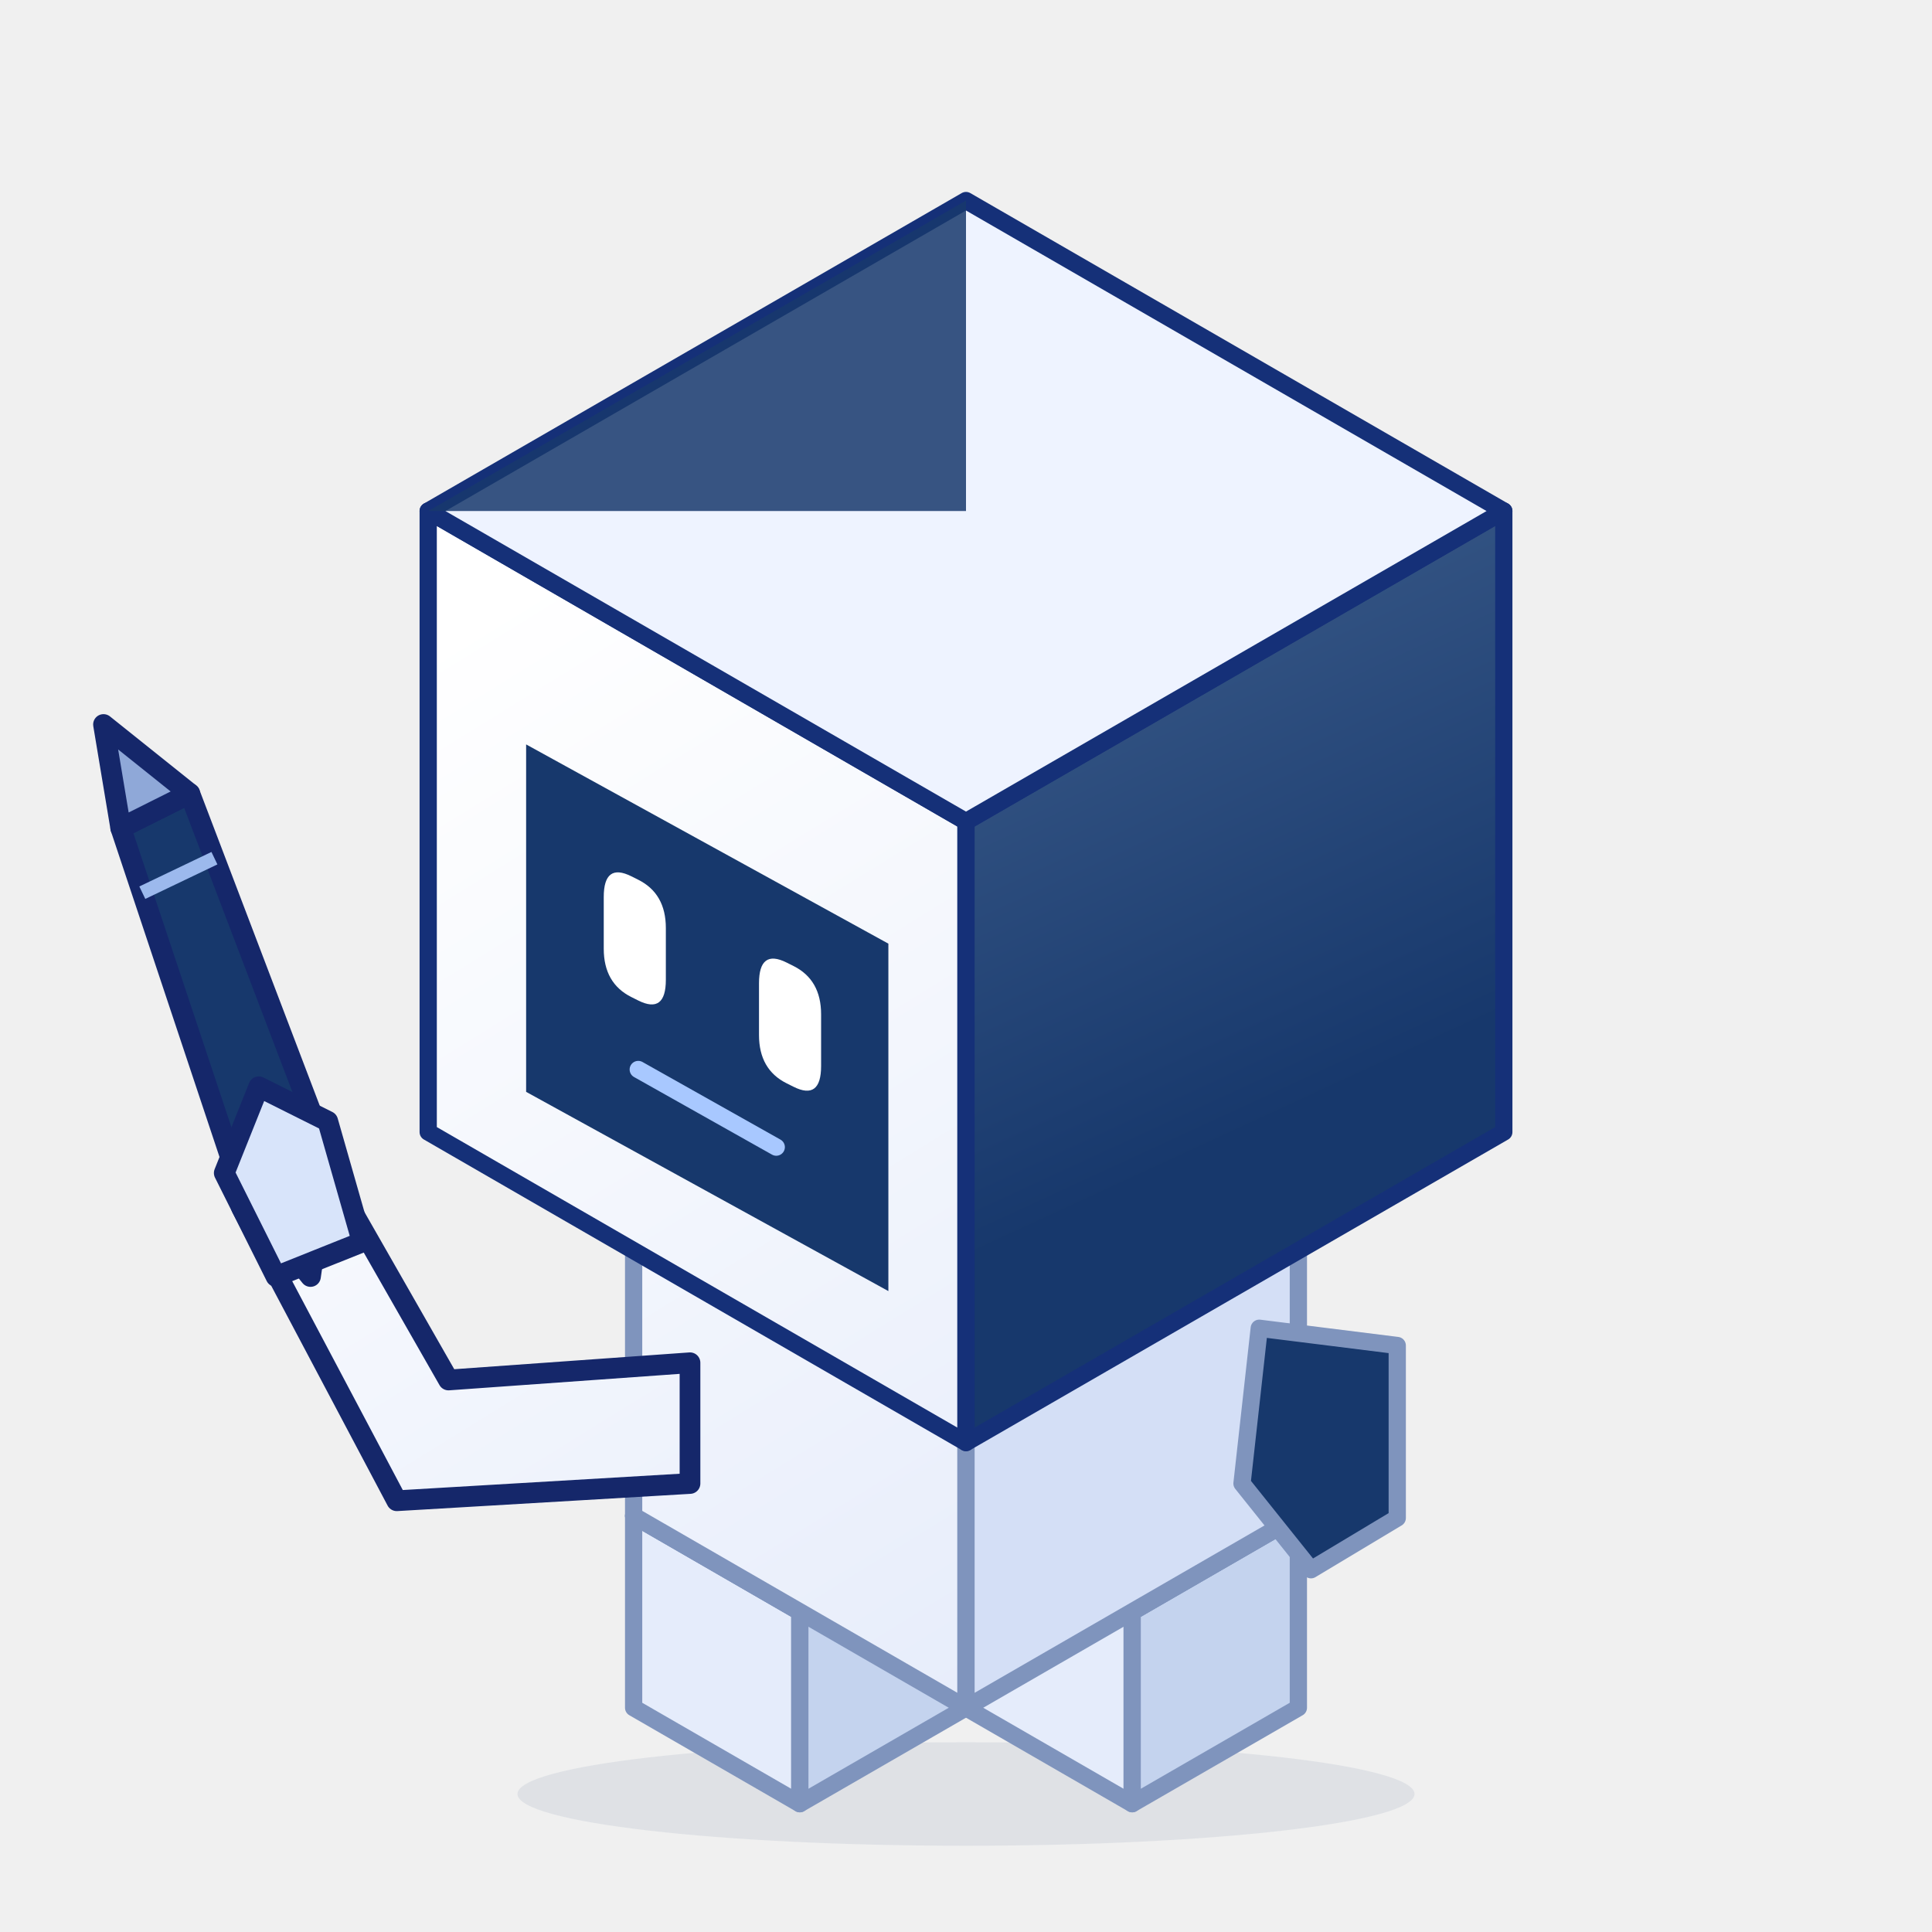
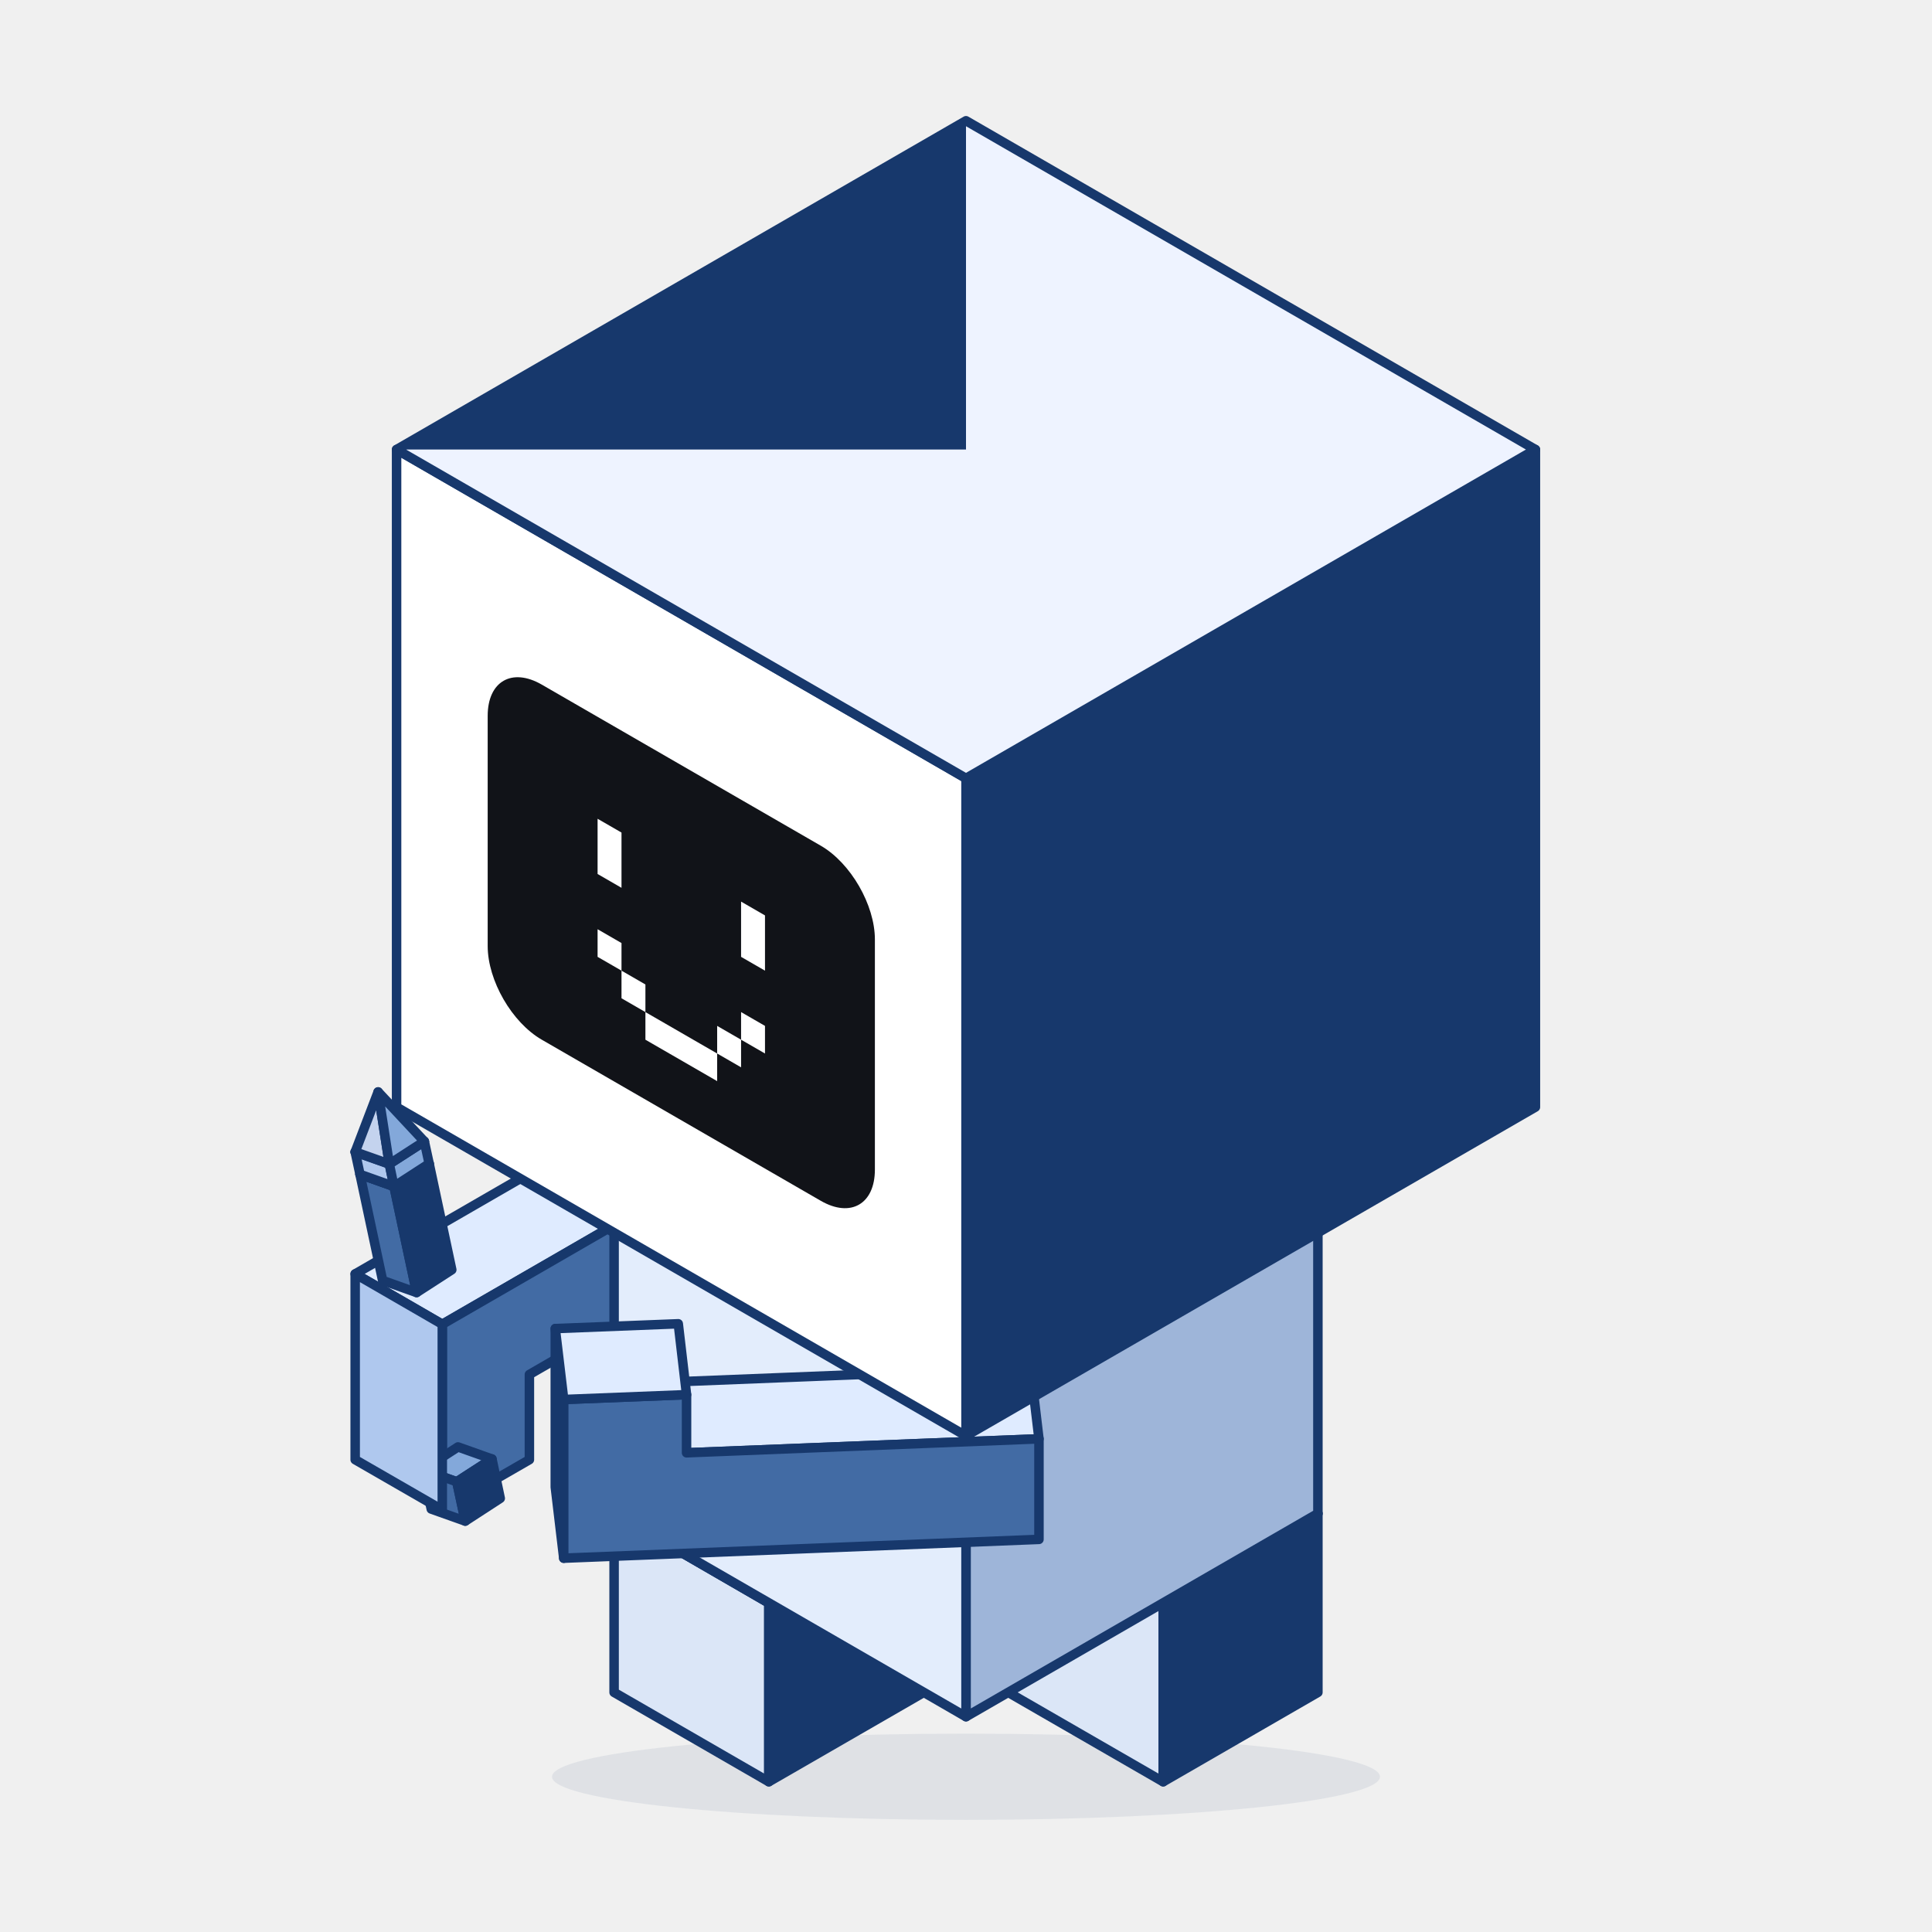
<svg xmlns="http://www.w3.org/2000/svg" width="112" height="112" viewBox="0 0 112 112" fill="none" role="img" aria-label="Promptbook robot" focusable="false" data-promptbook-robot="true">
-   <defs>
-     <linearGradient id="R0-paper" x1="30" y1="34" x2="72" y2="102" gradientUnits="userSpaceOnUse">
-       <stop stop-color="white" />
-       <stop offset="1" stop-color="#e3eafa" />
-     </linearGradient>
-     <linearGradient id="R0-blue" x1="71" y1="19" x2="89" y2="58" gradientUnits="userSpaceOnUse">
-       <stop stop-color="#42628F" />
-       <stop offset="1" stop-color="#17386C" />
-     </linearGradient>
-   </defs>
-   <ellipse cx="56" cy="104" rx="26" ry="3" fill="#17386C" opacity=".08" />
-   <g stroke="#7f94bd" stroke-width="1" stroke-linejoin="round">
-     <polygon points="36.732,87.875 46.366,93.438 46.366,104.562 36.732,99.000" fill="#e5ecfb" />
-     <polygon points="46.366,93.438 56.000,87.875 56.000,99.000 46.366,104.562" fill="#c4d3ee" />
-     <polygon points="46.366,82.313 36.732,87.875 46.366,93.438 56.000,87.875" fill="#eef3ff" />
-   </g>
-   <g stroke="#7f94bd" stroke-width="1" stroke-linejoin="round">
-     <polygon points="56.000,87.875 65.634,93.438 65.634,104.562 56.000,99.000" fill="#e5ecfb" />
-     <polygon points="65.634,93.438 75.268,87.875 75.268,99.000 65.634,104.562" fill="#c4d3ee" />
-     <polygon points="65.634,82.313 56.000,87.875 65.634,93.438 75.268,87.875" fill="#eef3ff" />
-   </g>
-   <g stroke="#7f94bd" stroke-width="1" stroke-linejoin="round">
-     <polygon points="36.732,65.626 56.000,76.751 56.000,99.000 36.732,87.875" fill="url(#R0-paper)" />
-     <polygon points="56.000,76.751 75.268,65.626 75.268,87.875 56.000,99.000" fill="#d4dff6" />
-     <polygon points="56.000,54.502 36.732,65.626 56.000,76.751 75.268,65.626" fill="#eef3ff" />
-   </g>
-   <path d="M73 77 81 78 81 88 76 91 72 86Z" fill="#17386C" stroke="#7f94bd" stroke-linejoin="round" />
-   <g>
-     <g stroke="#153078" stroke-width="1" stroke-linejoin="round">
-       <polygon points="24.823,29.626 56.000,47.626 56.000,83.626 24.823,65.626" fill="url(#R0-paper)" />
-       <polygon points="56.000,47.626 87.177,29.626 87.177,65.626 56.000,83.626" fill="url(#R0-blue)" />
-       <polygon points="56.000,11.626 24.823,29.626 56.000,47.626 87.177,29.626" fill="#eef3ff" />
+   <ellipse cx="56" cy="103" rx="24" ry="2.5" fill="#17386C" opacity=".08" />
+   <g stroke="#17386C" stroke-width=".55" stroke-linejoin="round">
+     <polygon points="35.6,98.11 44.57,103.29 44.57,92.93 35.6,87.74" fill="#DBE6F7" />
+     <polygon points="35.6,87.74 44.57,92.93 53.55,87.74 44.57,82.56" fill="#EFF4FD" />
+     <polygon points="58.45,98.11 67.43,103.29 67.43,92.93 58.45,87.74" fill="#DBE6F7" />
+     <polygon points="58.45,87.74 67.43,92.93 76.4,87.74 67.43,82.56" fill="#EFF4FD" />
+     <polygon points="44.57,103.29 53.55,98.11 53.55,87.74 44.57,92.93" fill="#17386C" />
+     <polygon points="67.43,103.29 76.4,98.11 76.4,87.74 67.43,92.93" fill="#17386C" />
+     <g>
+       <polygon points="45.25,59.61 20.59,73.85 25.64,76.77 50.3,62.53" fill="#DFEBFF" />
+       <polygon points="50.3,62.53 25.64,76.77 25.64,87.53 30.69,84.62 30.69,79.68 50.3,68.36" fill="#426BA4" />
+       <polygon points="24.51,85.2 26.48,85.9 28.52,84.58 26.55,83.88" fill="#83A8DA" />
+       <polygon points="25,87.48 26.97,88.18 26.48,85.9 24.51,85.2" fill="#426BA4" />
+       <polygon points="26.97,88.18 29,86.86 28.52,84.58 26.48,85.9" fill="#17386C" />
+       <polygon points="20.59,73.85 20.59,84.62 25.64,87.53 25.64,76.77" fill="#AFC8EE" />
    </g>
-     <polygon points="24.823,29.626 56.000,11.626 56.000,29.626" fill="#17386C" opacity=".85" />
-     <path d="m31 44 20 11v19l-20-11Z" fill="#17386C" stroke="#17386C" />
-     <g fill="#fff">
-       <path d="M35 52q0-2 1.6-1.2l.4.2q1.6.8 1.6 2.8v3q0 2-1.6 1.2l-.4-.2q-1.6-.8-1.6-2.8Z" />
-       <path d="M44 57q0-2 1.6-1.2l.4.2q1.6.8 1.6 2.8v3q0 2-1.6 1.2l-.4-.2q-1.6-.8-1.6-2.8Z" />
+     <polygon points="56,99.52 76.4,87.74 76.4,64.18 56,75.96" fill="#9EB5D9" />
+     <polygon points="35.6,64.18 56,75.96 76.4,64.18 56,52.4" fill="#EDF3FF" />
+     <polygon points="35.6,87.74 56,99.52 56,75.96 35.6,64.18" fill="#E3EDFC" />
+     <g>
+       <polygon points="22.18,74.23 24.15,74.93 22.84,68.78 20.87,68.08" fill="#426BA4" />
+       <polygon points="24.15,74.93 26.19,73.61 24.88,67.46 22.84,68.78" fill="#17386C" />
+       <polygon points="20.87,68.08 22.84,68.78 24.88,67.46 22.9,66.76" fill="#83A8DA" />
+       <polygon points="20.59,66.78 22.57,67.48 24.6,66.17 22.63,65.47" fill="#DFEBFF" />
+       <polygon points="20.87,68.08 22.84,68.78 22.57,67.48 20.59,66.78" fill="#AFC8EE" />
+       <polygon points="22.84,68.78 24.88,67.46 24.6,66.17 22.57,67.48" fill="#83A8DA" />
+       <polygon points="20.59,66.78 22.57,67.48 21.92,63.3" fill="#C4D3EE" />
+       <polygon points="22.57,67.48 24.6,66.17 21.92,63.3" fill="#83A8DA" />
    </g>
-     <path d="m37 62 8 4.5" stroke="#a8c8ff" stroke-linecap="round" />
-   </g>
-   <g stroke="#15276a" stroke-width="1.2" stroke-linejoin="round">
-     <path d="m40 79-14 1-8-14-4 4 9 17 17-1Z" fill="url(#R0-paper)" />
-     <path d="M7 48 11 46 19 67 18 74 14 69Z" fill="#17386C" />
-     <path d="M7 48 6 42 11 46Z" fill="#8fa8d8" />
-     <path d="m15 63 4 2 2 7-5 2-3-6Z" fill="#d8e4fa" />
-     <path d="m8.25 51.75 4.18-2" stroke="#9cb9ed" stroke-width=".8" />
+     <polygon points="39.32,80.1 59.74,79.29 60.23,83.41 39.8,84.22" fill="#DFEBFF" />
+     <polygon points="32.19,86.21 32.19,77.02 32.68,81.13 32.68,90.33" fill="#AFC8EE" />
+     <polygon points="60.23,89.24 32.68,90.33 32.68,81.13 39.8,80.85 39.8,84.22 60.23,83.41" fill="#426BA4" />
+     <polygon points="32.19,77.02 39.32,76.74 39.8,80.85 32.68,81.13" fill="#DFEBFF" />
+     <g>
+       <polygon points="56,83.24 89.01,64.18 89.01,26.06 56,45.12" fill="#17386C" />
+       <polygon points="22.99,64.18 56,83.24 56,45.12 22.99,26.06" fill="#FFFFFF" />
+       <g transform="matrix(33.01 19.06 0 38.12 22.99 26.06)" fill="#FFFFFF" stroke="none">
+         <rect x=".16" y=".23" width=".68" height=".54" rx=".095" fill="#111318" />
+         <rect x=".353" y=".385" width=".042" height=".084" />
+         <rect x=".605" y=".385" width=".042" height=".084" />
+         <rect x=".353" y=".553" width=".042" height=".042" />
+         <rect x=".395" y=".595" width=".042" height=".042" />
+         <rect x=".437" y=".637" width=".126" height=".042" />
+         <rect x=".563" y=".595" width=".042" height=".042" />
+         <rect x=".605" y=".553" width=".042" height=".042" />
+       </g>
+       <polygon points="22.99,26.06 56,45.12 89.01,26.06 56,7" fill="#EEF3FF" />
+       <path d="M56,7L22.99,26.06L56,26.06Z" fill="#17386C" stroke="none" />
+     </g>
  </g>
</svg>
